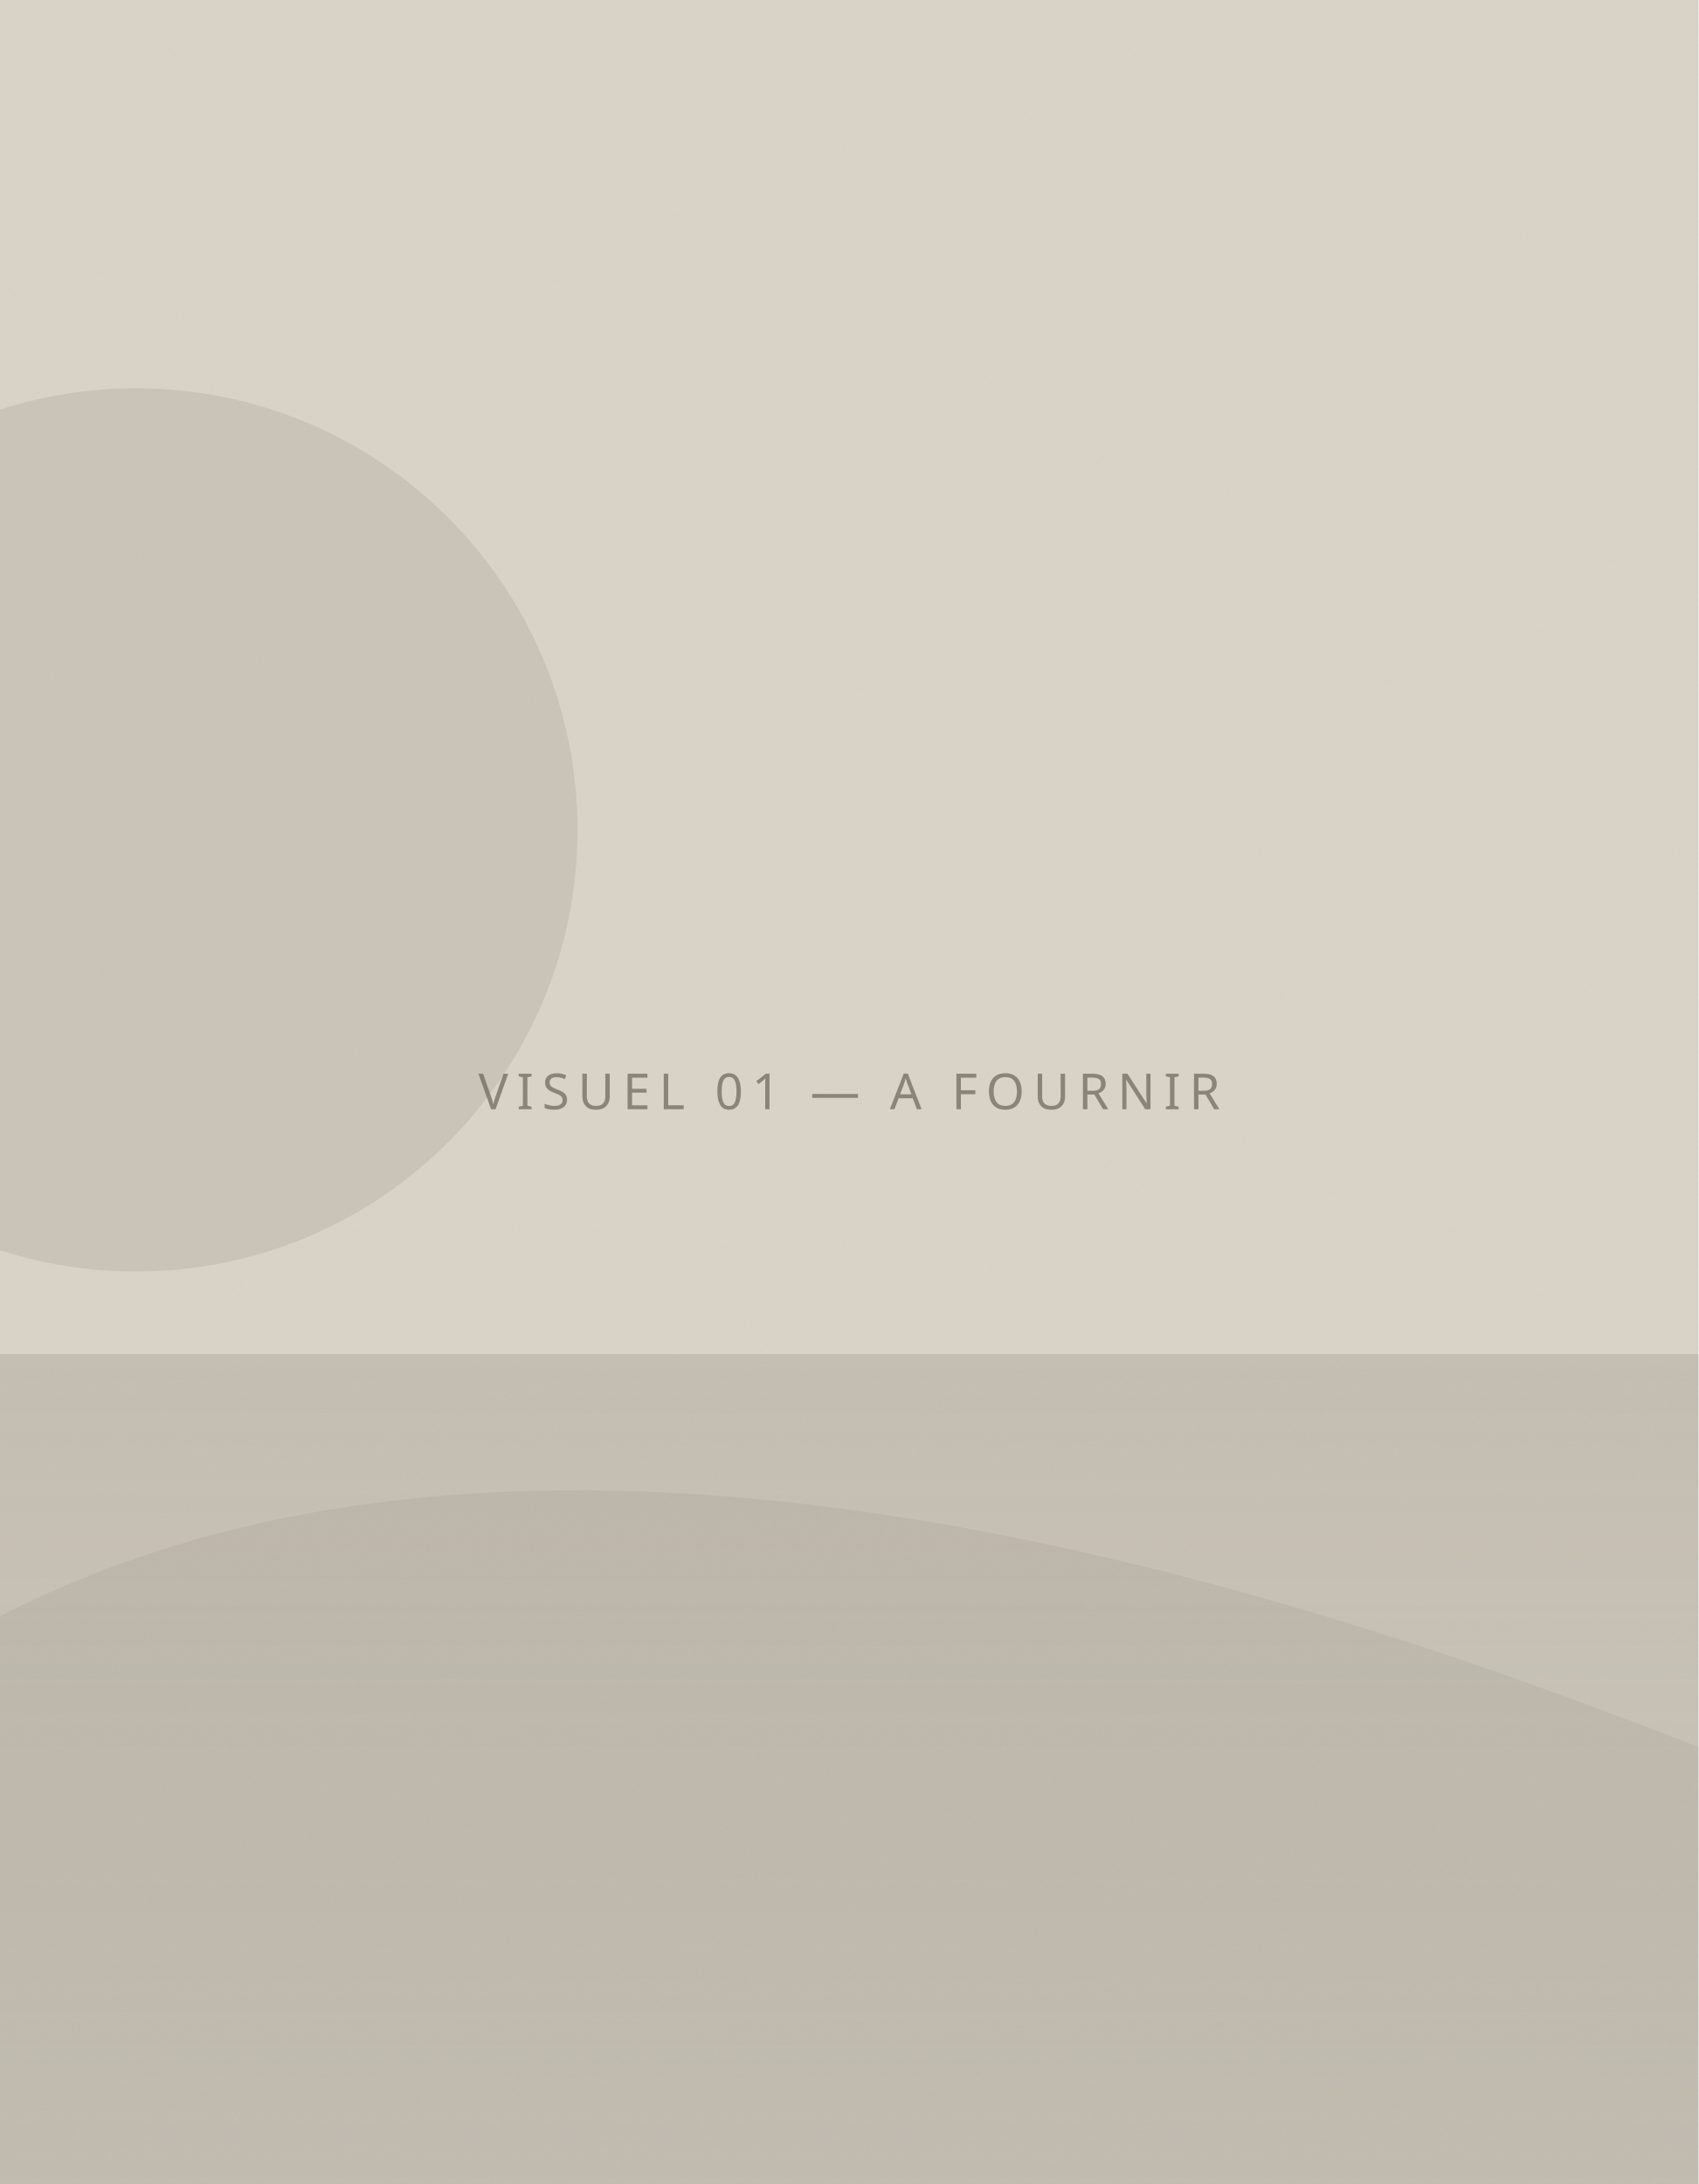
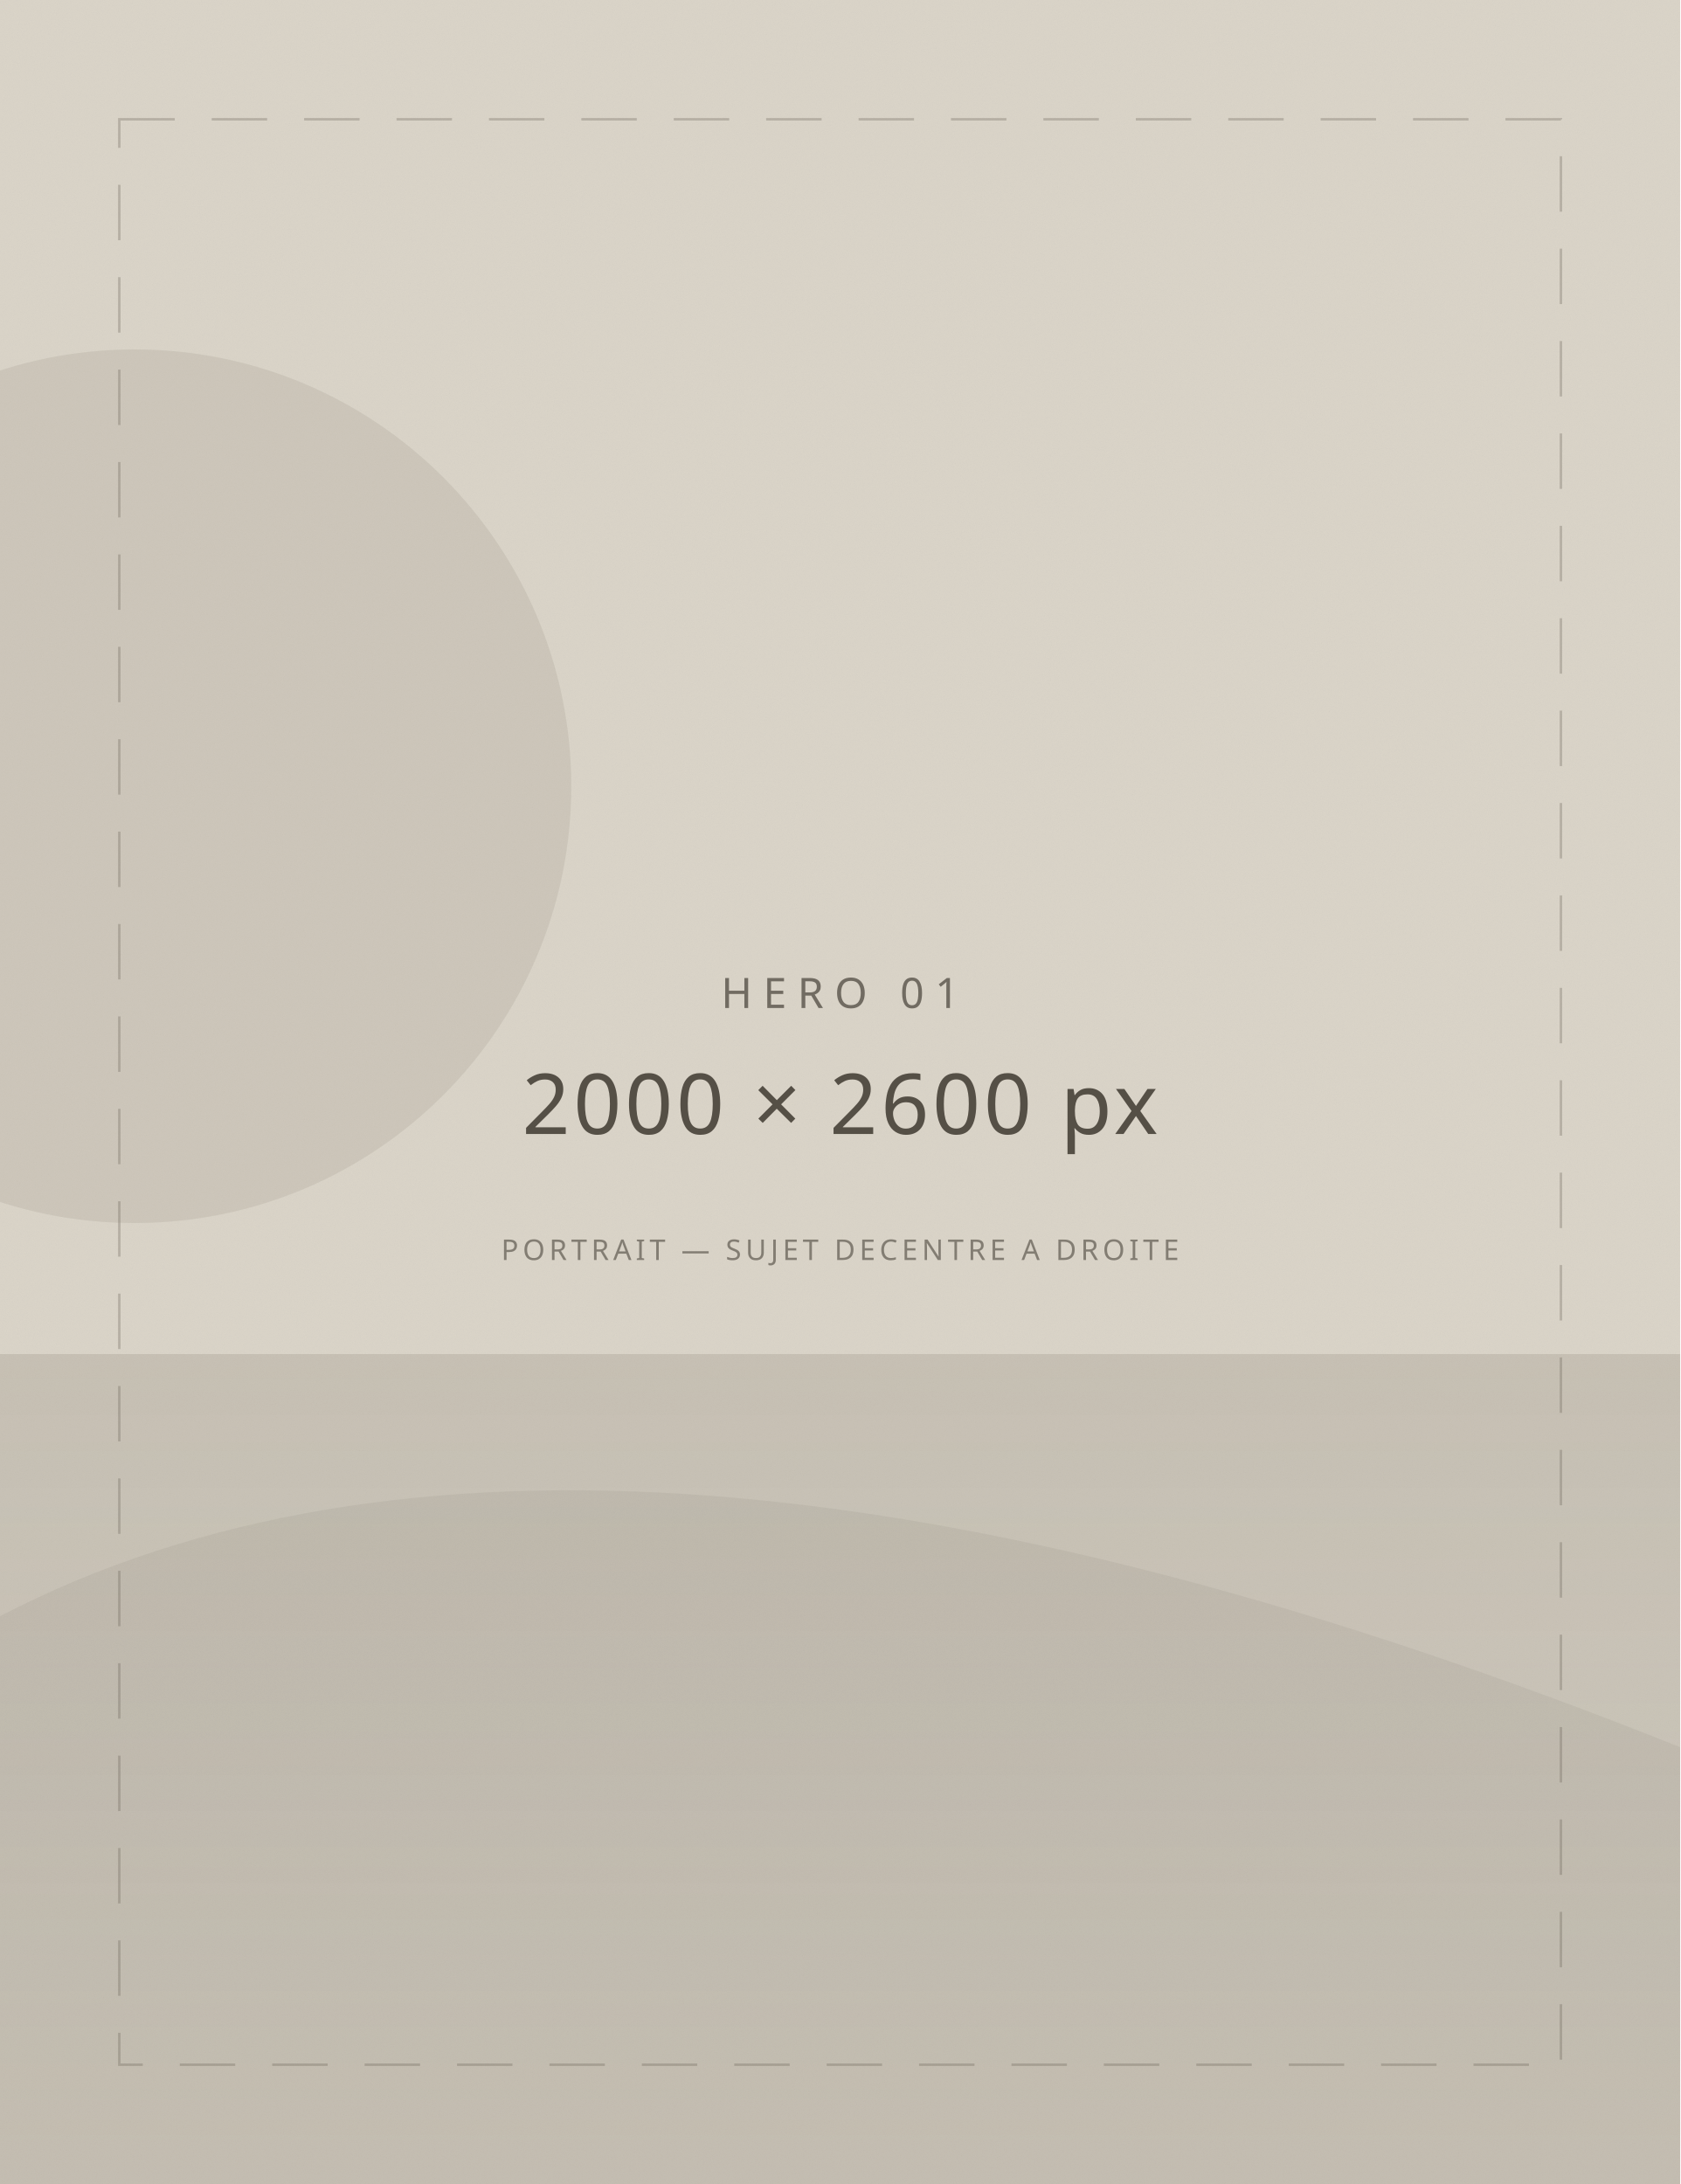
- <svg xmlns="http://www.w3.org/2000/svg" viewBox="0 0 1400 1800" width="1400" height="1800" role="img" aria-label="VISUEL 01 — A FOURNIR">
+ <svg xmlns="http://www.w3.org/2000/svg" viewBox="0 0 2000 2600" width="2000" height="2600" role="img" aria-label="HERO 01 — gabarit 2000 par 2600 pixels">
  <defs>
    <filter id="g0" x="0" y="0" width="100%" height="100%">
      <feTurbulence type="fractalNoise" baseFrequency="0.85" numOctaves="3" seed="0" />
      <feColorMatrix type="saturate" values="0" />
      <feComponentTransfer>
        <feFuncA type="linear" slope="0.055" />
      </feComponentTransfer>
    </filter>
    <linearGradient id="v0" x1="0" y1="0" x2="0" y2="1">
-       <stop offset="0" stop-color="#8E877A" stop-opacity="0.28" />
+       <stop offset="0" stop-color="#8E877A" stop-opacity="0.26" />
      <stop offset="1" stop-color="#8E877A" stop-opacity="0.02" />
    </linearGradient>
    <clipPath id="c0">
-       <rect width="1400" height="1800" />
+       <rect width="2000" height="2600" />
    </clipPath>
  </defs>
  <g clip-path="url(#c0)">
-     <rect width="1400" height="1800" fill="#D9D3C7" />
-     <circle cx="112" cy="684" r="364" fill="#8E877A" opacity="0.20" />
-     <rect x="0" y="1116" width="1400" height="1800" fill="url(#v0)" />
-     <path d="M0 1332 Q 490 1080 1400 1440 L 1400 1800 L 0 1800 Z" fill="#8E877A" opacity="0.16" />
-     <rect width="1400" height="1800" filter="url(#g0)" opacity="0.9" />
-     <text x="700" y="900" font-family="Jost, Futura, sans-serif" font-size="41" letter-spacing="7" fill="#5A544A" opacity="0.62" text-anchor="middle" dominant-baseline="middle">VISUEL 01 — A FOURNIR</text>
+     <rect width="2000" height="2600" fill="#D9D3C7" />
+     <circle cx="160" cy="936" r="520" fill="#8E877A" opacity="0.18" />
+     <rect x="0" y="1612" width="2000" height="2600" fill="url(#v0)" />
+     <path d="M0 1924 Q 700 1560 2000 2080 L 2000 2600 L 0 2600 Z" fill="#8E877A" opacity="0.15" />
+     <rect x="142" y="142" width="1716" height="2316" fill="none" stroke="#5A544A" stroke-opacity="0.28" stroke-width="3" stroke-dasharray="66 44" />
+     <rect width="2000" height="2600" filter="url(#g0)" opacity="0.9" />
+     <g font-family="Jost, Futura, Century Gothic, sans-serif" text-anchor="middle" fill="#4A443B">
+       <text x="1000" y="1200" font-size="50" letter-spacing="13" opacity="0.72">HERO 01</text>
+       <text x="1000" y="1350" font-size="100" font-weight="500" letter-spacing="4" opacity="0.92">2000 × 2600 px</text>
+       <text x="1000" y="1500" font-size="34" letter-spacing="5" opacity="0.6">PORTRAIT — SUJET DECENTRE A DROITE</text>
+     </g>
  </g>
</svg>
